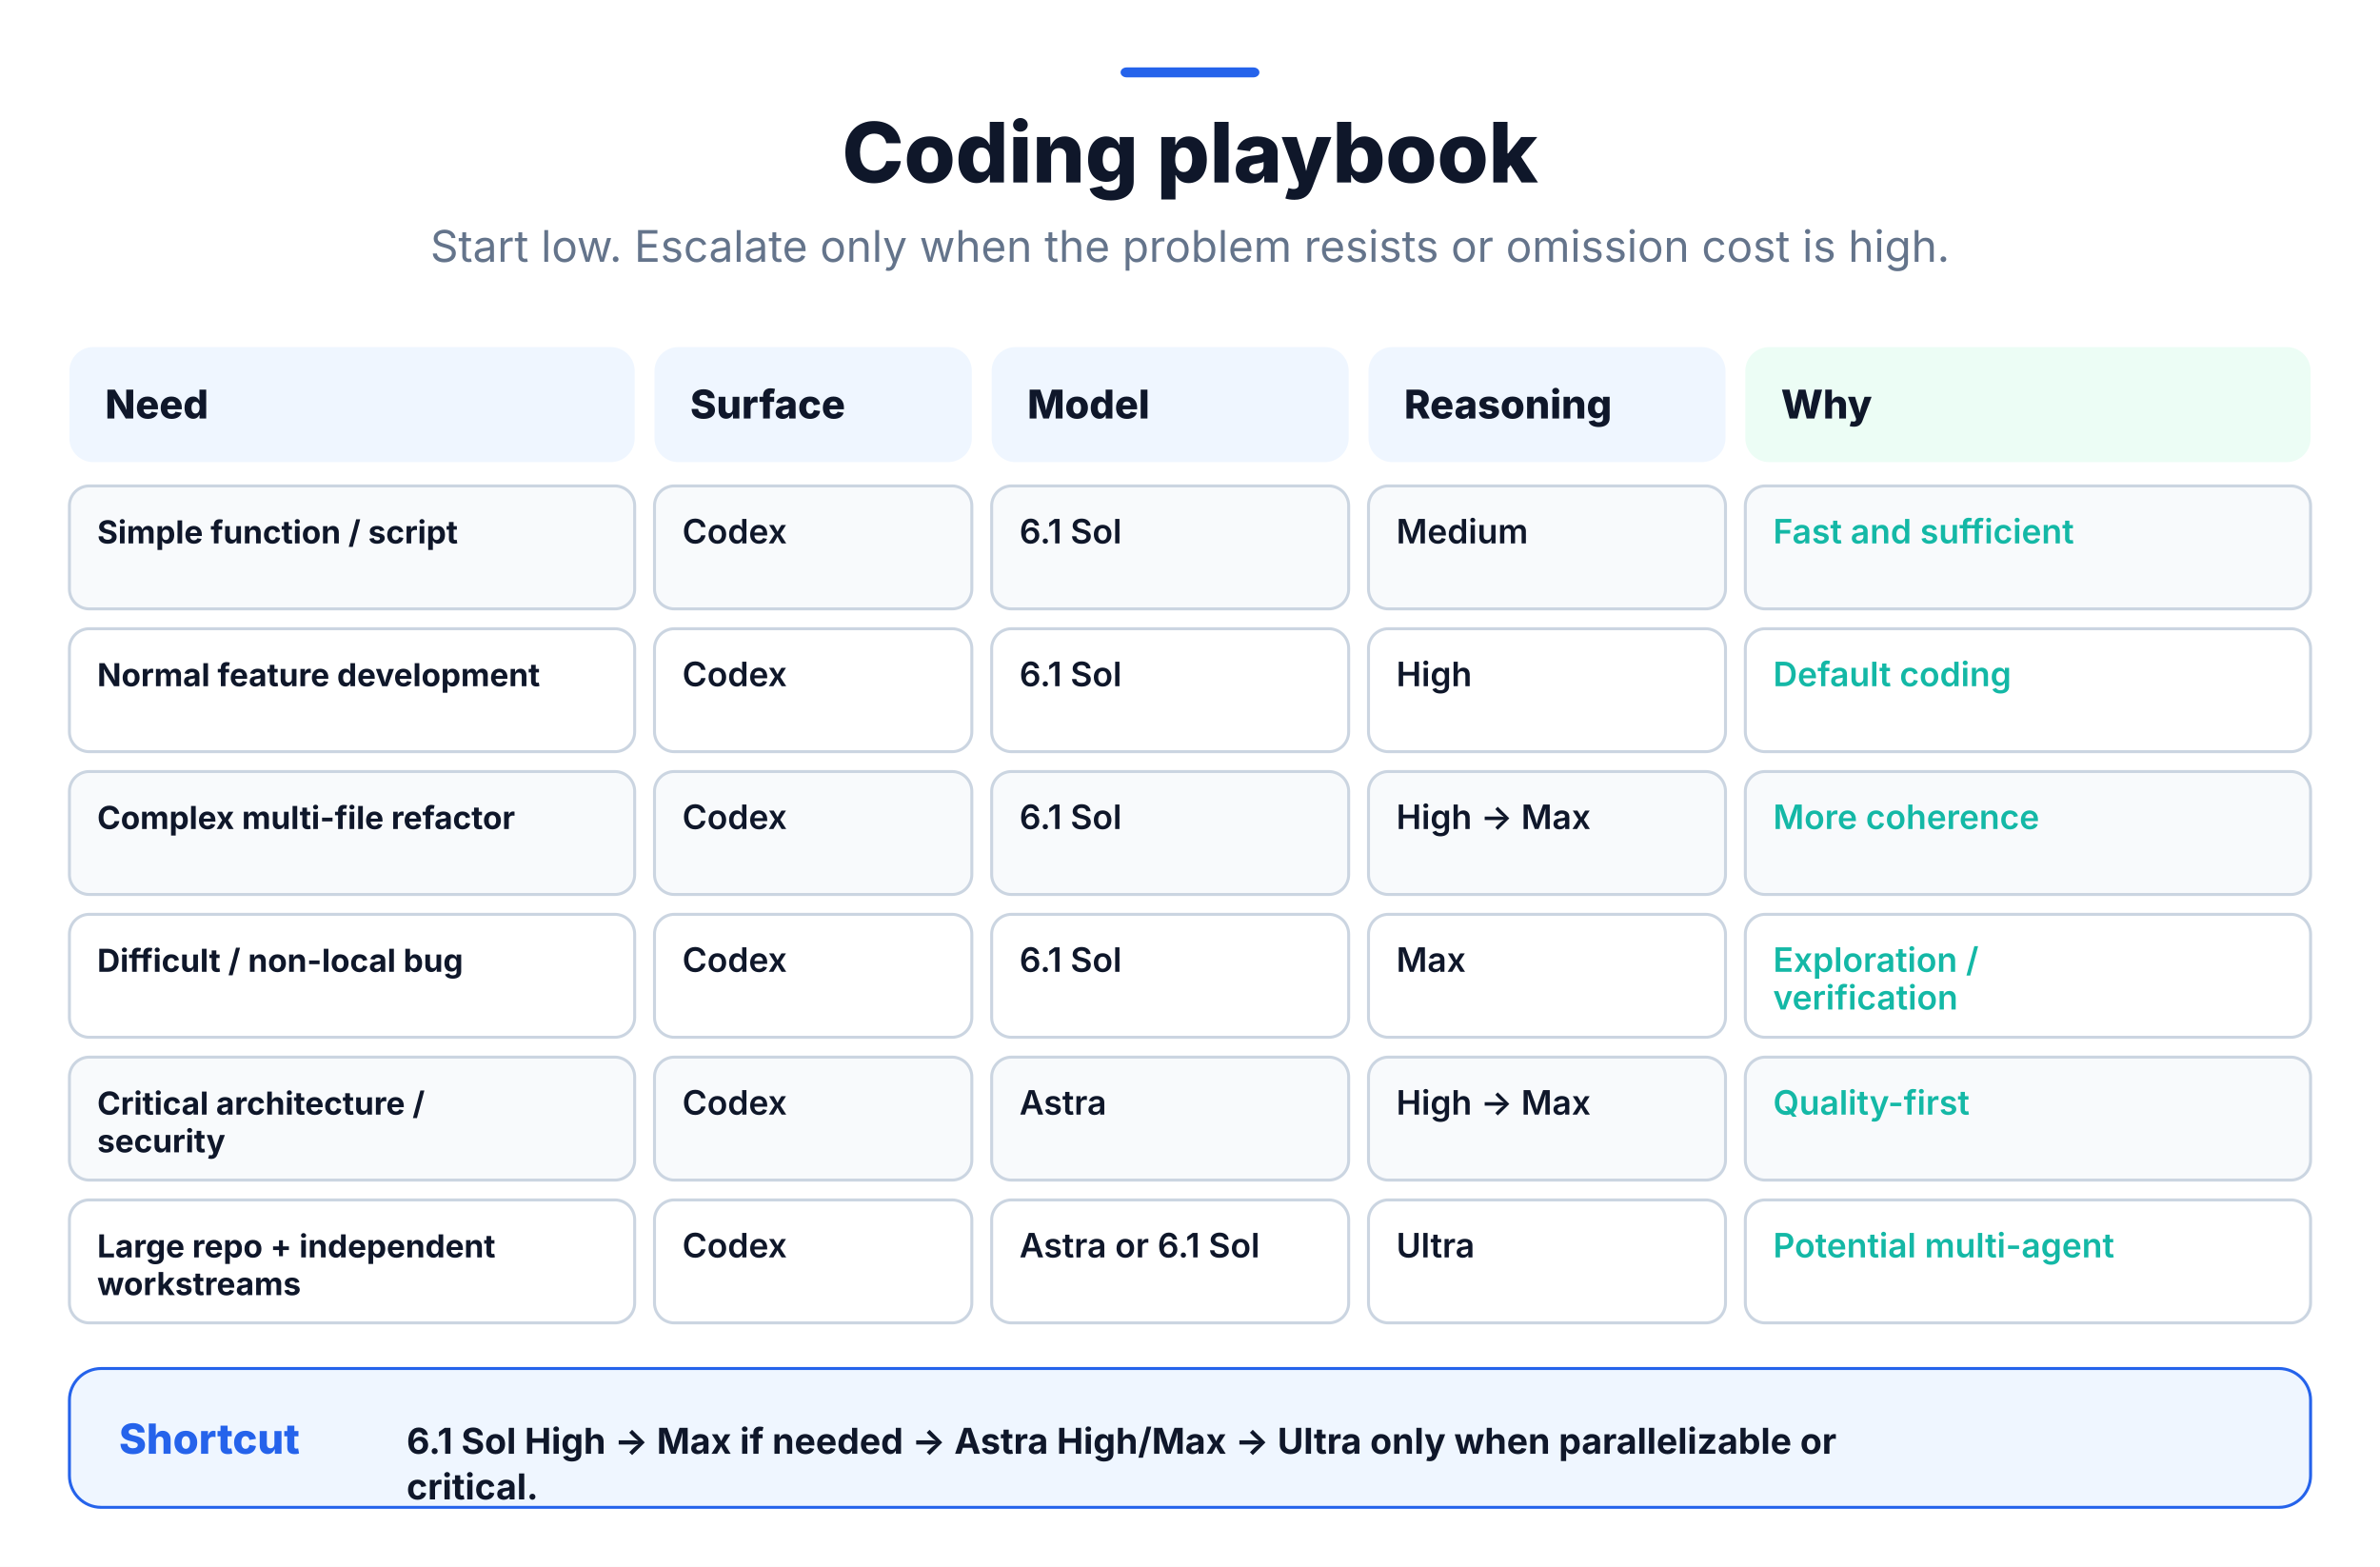
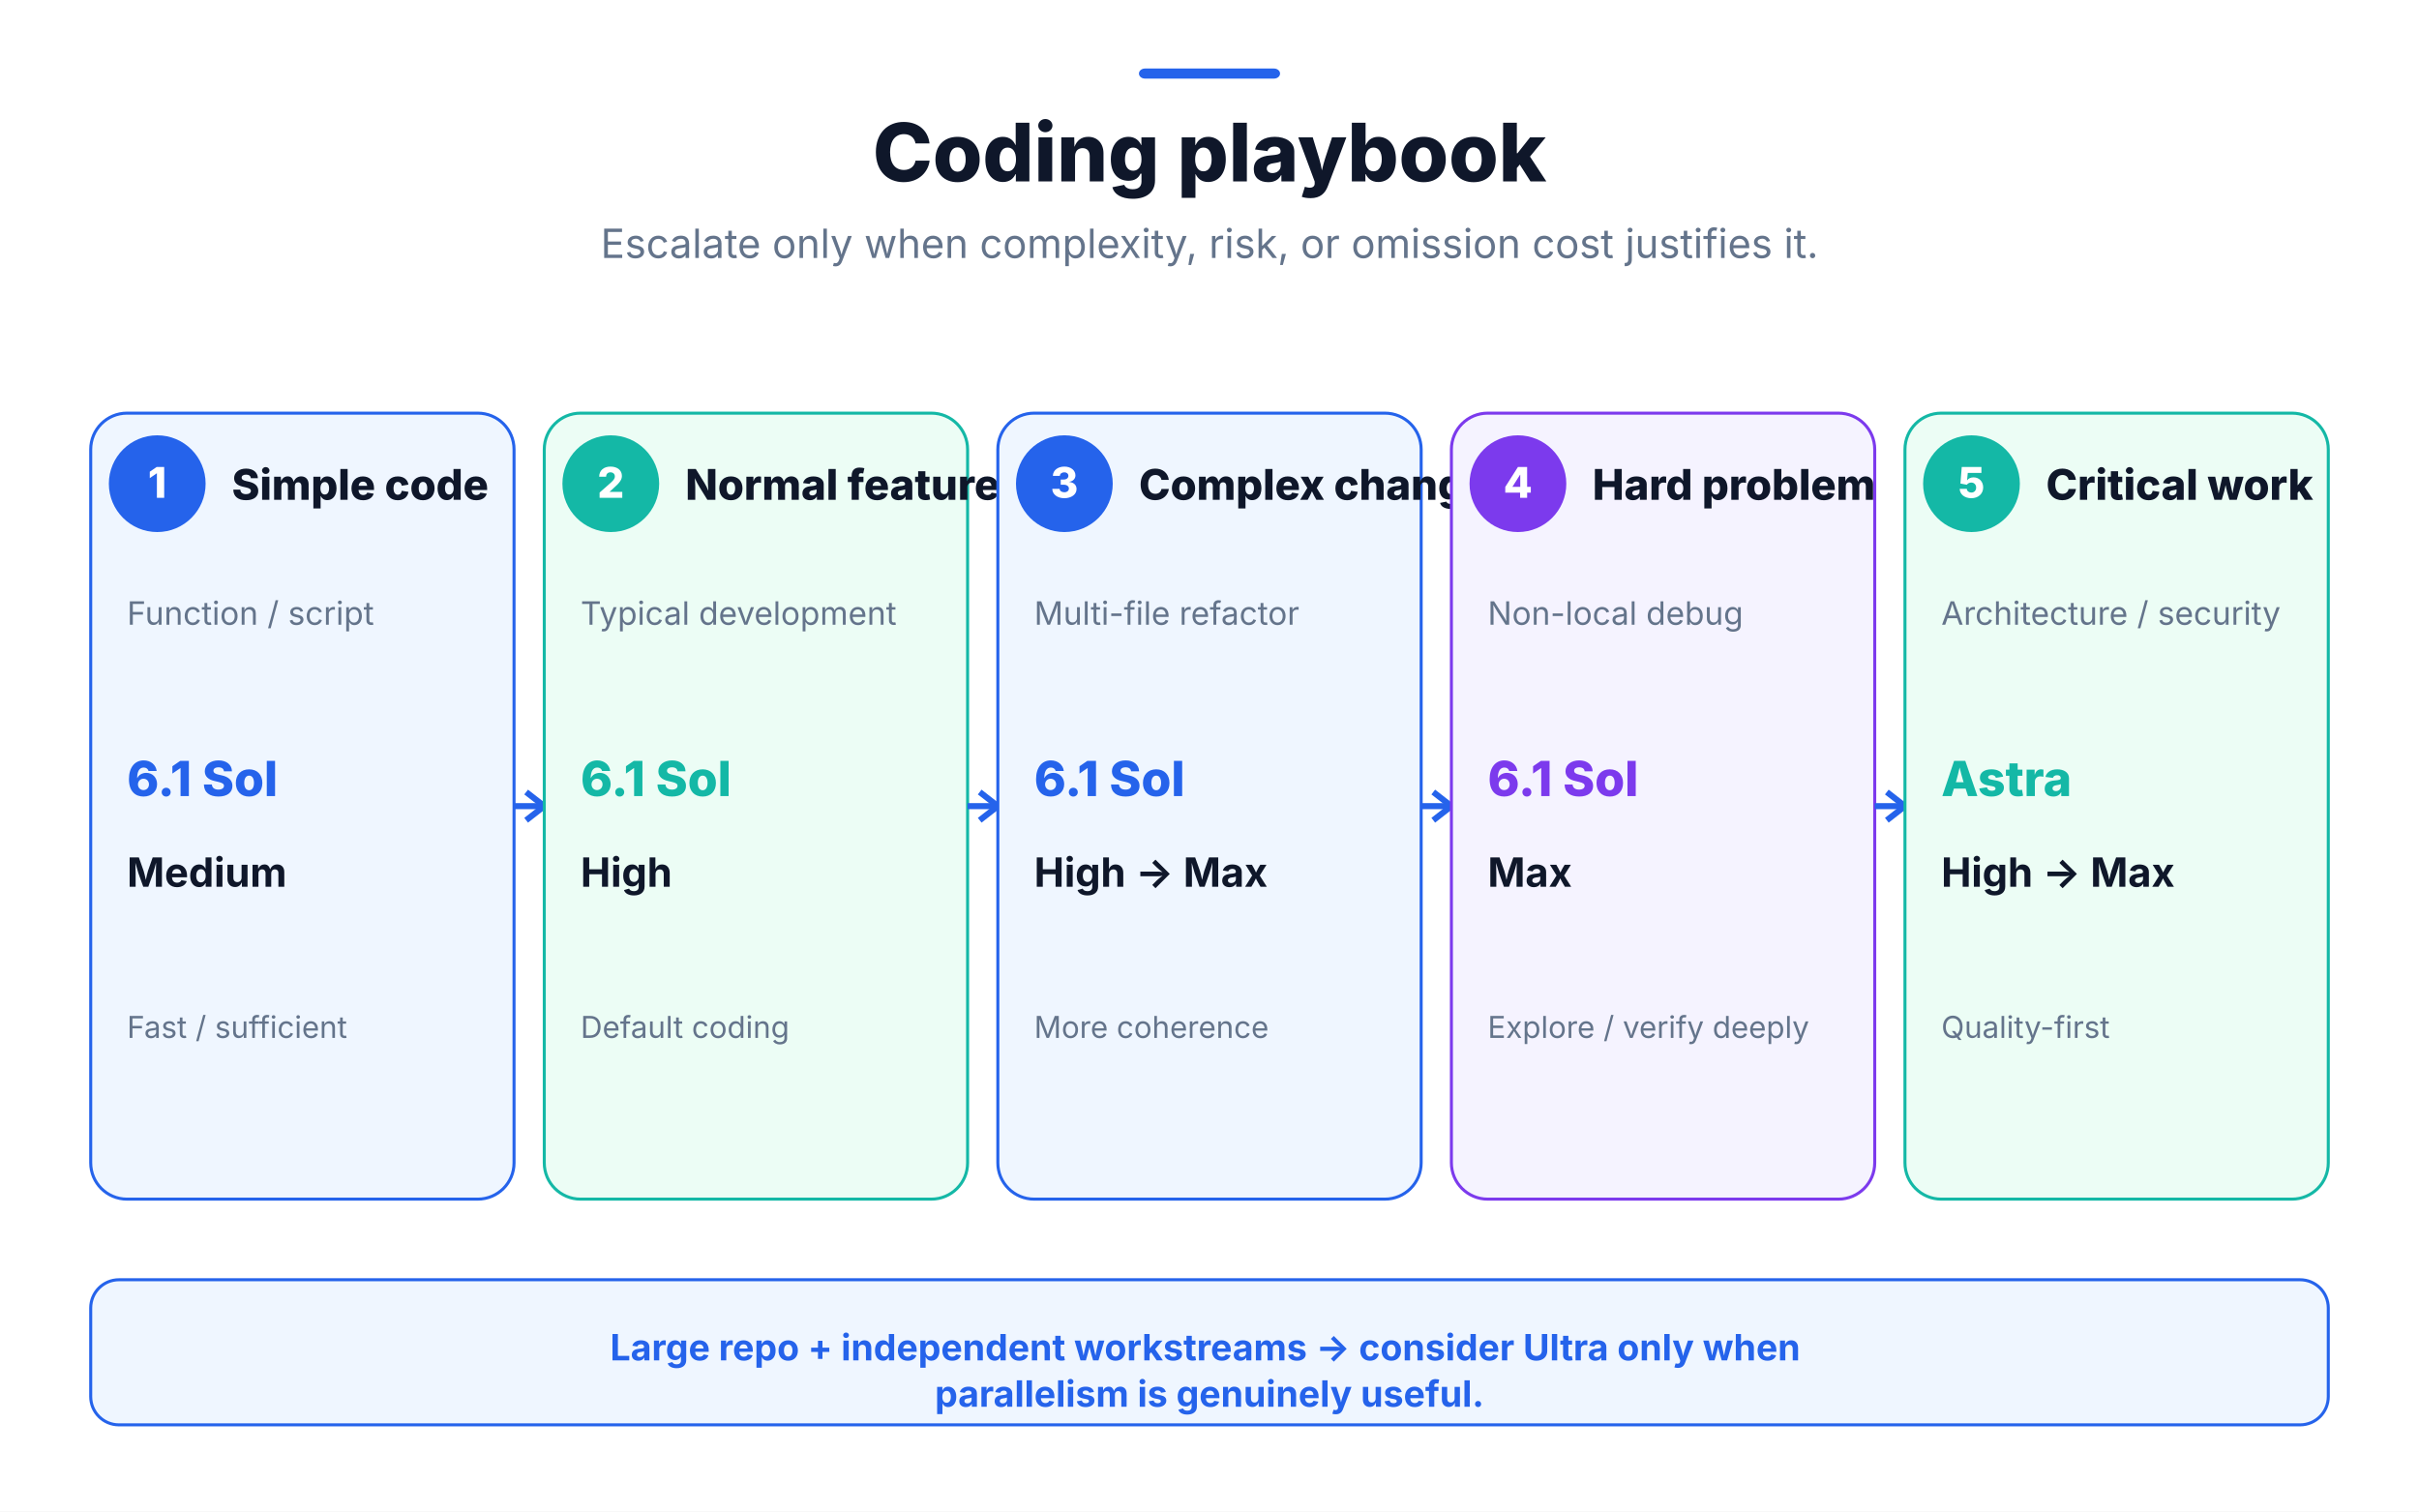
- <svg xmlns="http://www.w3.org/2000/svg" width="1200" height="790" viewBox="0 0 1200 790">
-   <rect width="1200" height="790" fill="#FFFFFF" />
+ <svg xmlns="http://www.w3.org/2000/svg" width="1200" height="750" viewBox="0 0 1200 750">
+   <rect width="1200" height="750" fill="#fff" />
  <rect x="565" y="34" width="70" height="5" rx="3" fill="#2563EB" />
-   <text x="600" y="92" font-family="Inter,Segoe UI,Arial,sans-serif" font-size="42" font-weight="800" fill="#0F172A" text-anchor="middle">
+   <text x="600" y="90" font-family="Inter,Segoe UI,Arial,sans-serif" font-size="40" font-weight="800" fill="#0F172A" text-anchor="middle">
    <tspan x="600" dy="0">Coding playbook</tspan>
  </text>
-   <text x="600" y="132" font-family="Inter,Segoe UI,Arial,sans-serif" font-size="22" font-weight="400" fill="#64748B" text-anchor="middle">
-     <tspan x="600" dy="0">Start low. Escalate only when the problem resists or omission cost is high.</tspan>
+   <text x="600" y="128" font-family="Inter,Segoe UI,Arial,sans-serif" font-size="20" font-weight="400" fill="#64748B" text-anchor="middle">
+     <tspan x="600" dy="0">Escalate only when complexity, risk, or omission cost justifies it.</tspan>
  </text>
-   <rect x="35" y="175" width="285" height="58" rx="12" fill="#EFF6FF" stroke="none" stroke-width="1.5" />
-   <text x="53" y="211" font-family="Inter,Segoe UI,Arial,sans-serif" font-size="20" font-weight="800" fill="#0F172A" text-anchor="start">
-     <tspan x="53" dy="0">Need</tspan>
+   <rect x="45" y="205" width="210" height="390" rx="18" fill="#EFF6FF" stroke="#2563EB" stroke-width="1.5" />
+   <circle cx="78" cy="240" r="24" fill="#2563EB" />
+   <text x="78" y="247" font-family="Inter,Segoe UI,Arial,sans-serif" font-size="21" font-weight="800" fill="#fff" text-anchor="middle">
+     <tspan x="78" dy="0">1</tspan>
  </text>
-   <rect x="330" y="175" width="160" height="58" rx="12" fill="#EFF6FF" stroke="none" stroke-width="1.5" />
-   <text x="348" y="211" font-family="Inter,Segoe UI,Arial,sans-serif" font-size="20" font-weight="800" fill="#0F172A" text-anchor="start">
-     <tspan x="348" dy="0">Surface</tspan>
+   <text x="115" y="248" font-family="Inter,Segoe UI,Arial,sans-serif" font-size="21" font-weight="800" fill="#0F172A" text-anchor="start">
+     <tspan x="115" dy="0">Simple code</tspan>
  </text>
-   <rect x="500" y="175" width="180" height="58" rx="12" fill="#EFF6FF" stroke="none" stroke-width="1.5" />
-   <text x="518" y="211" font-family="Inter,Segoe UI,Arial,sans-serif" font-size="20" font-weight="800" fill="#0F172A" text-anchor="start">
-     <tspan x="518" dy="0">Model</tspan>
+   <text x="63" y="310" font-family="Inter,Segoe UI,Arial,sans-serif" font-size="16" font-weight="400" fill="#64748B" text-anchor="start">
+     <tspan x="63" dy="0">Function / script</tspan>
  </text>
-   <rect x="690" y="175" width="180" height="58" rx="12" fill="#EFF6FF" stroke="none" stroke-width="1.5" />
-   <text x="708" y="211" font-family="Inter,Segoe UI,Arial,sans-serif" font-size="20" font-weight="800" fill="#0F172A" text-anchor="start">
-     <tspan x="708" dy="0">Reasoning</tspan>
+   <text x="63" y="395" font-family="Inter,Segoe UI,Arial,sans-serif" font-size="24" font-weight="800" fill="#2563EB" text-anchor="start">
+     <tspan x="63" dy="0">6.1 Sol</tspan>
  </text>
-   <rect x="880" y="175" width="285" height="58" rx="12" fill="#ECFDF5" stroke="none" stroke-width="1.5" />
-   <text x="898" y="211" font-family="Inter,Segoe UI,Arial,sans-serif" font-size="20" font-weight="800" fill="#0F172A" text-anchor="start">
-     <tspan x="898" dy="0">Why</tspan>
+   <text x="63" y="440" font-family="Inter,Segoe UI,Arial,sans-serif" font-size="20" font-weight="700" fill="#0F172A" text-anchor="start">
+     <tspan x="63" dy="0">Medium</tspan>
  </text>
-   <rect x="35" y="245" width="285" height="62" rx="10" fill="#F8FAFC" stroke="#CBD5E1" stroke-width="1.5" />
-   <text x="49" y="274" font-family="Inter,Segoe UI,Arial,sans-serif" font-size="16" font-weight="700" fill="#0F172A" text-anchor="start">
-     <tspan x="49" dy="0">Simple function / script</tspan>
+   <text x="63" y="515" font-family="Inter,Segoe UI,Arial,sans-serif" font-size="15" font-weight="400" fill="#64748B" text-anchor="start">
+     <tspan x="63" dy="0">Fast / sufficient</tspan>
  </text>
-   <rect x="330" y="245" width="160" height="62" rx="10" fill="#F8FAFC" stroke="#CBD5E1" stroke-width="1.5" />
-   <text x="344" y="274" font-family="Inter,Segoe UI,Arial,sans-serif" font-size="17" font-weight="600" fill="#0F172A" text-anchor="start">
-     <tspan x="344" dy="0">Codex</tspan>
+   <line x1="255" y1="400" x2="270" y2="400" stroke="#2563EB" stroke-width="3" />
+   <path d="M261,393 L270,400 L261,407" fill="none" stroke="#2563EB" stroke-width="3" />
+   <rect x="270" y="205" width="210" height="390" rx="18" fill="#ECFDF5" stroke="#14B8A6" stroke-width="1.5" />
+   <circle cx="303" cy="240" r="24" fill="#14B8A6" />
+   <text x="303" y="247" font-family="Inter,Segoe UI,Arial,sans-serif" font-size="21" font-weight="800" fill="#fff" text-anchor="middle">
+     <tspan x="303" dy="0">2</tspan>
  </text>
-   <rect x="500" y="245" width="180" height="62" rx="10" fill="#F8FAFC" stroke="#CBD5E1" stroke-width="1.5" />
-   <text x="514" y="274" font-family="Inter,Segoe UI,Arial,sans-serif" font-size="17" font-weight="600" fill="#0F172A" text-anchor="start">
-     <tspan x="514" dy="0">6.1 Sol</tspan>
+   <text x="340" y="248" font-family="Inter,Segoe UI,Arial,sans-serif" font-size="21" font-weight="800" fill="#0F172A" text-anchor="start">
+     <tspan x="340" dy="0">Normal feature</tspan>
  </text>
-   <rect x="690" y="245" width="180" height="62" rx="10" fill="#F8FAFC" stroke="#CBD5E1" stroke-width="1.5" />
-   <text x="704" y="274" font-family="Inter,Segoe UI,Arial,sans-serif" font-size="17" font-weight="600" fill="#0F172A" text-anchor="start">
-     <tspan x="704" dy="0">Medium</tspan>
+   <text x="288" y="310" font-family="Inter,Segoe UI,Arial,sans-serif" font-size="16" font-weight="400" fill="#64748B" text-anchor="start">
+     <tspan x="288" dy="0">Typical development</tspan>
  </text>
-   <rect x="880" y="245" width="285" height="62" rx="10" fill="#F8FAFC" stroke="#CBD5E1" stroke-width="1.5" />
-   <text x="894" y="274" font-family="Inter,Segoe UI,Arial,sans-serif" font-size="17" font-weight="600" fill="#14B8A6" text-anchor="start">
-     <tspan x="894" dy="0">Fast and sufficient</tspan>
+   <text x="288" y="395" font-family="Inter,Segoe UI,Arial,sans-serif" font-size="24" font-weight="800" fill="#14B8A6" text-anchor="start">
+     <tspan x="288" dy="0">6.1 Sol</tspan>
  </text>
-   <rect x="35" y="317" width="285" height="62" rx="10" fill="#FFFFFF" stroke="#CBD5E1" stroke-width="1.5" />
-   <text x="49" y="346" font-family="Inter,Segoe UI,Arial,sans-serif" font-size="16" font-weight="700" fill="#0F172A" text-anchor="start">
-     <tspan x="49" dy="0">Normal feature development</tspan>
+   <text x="288" y="440" font-family="Inter,Segoe UI,Arial,sans-serif" font-size="20" font-weight="700" fill="#0F172A" text-anchor="start">
+     <tspan x="288" dy="0">High</tspan>
  </text>
-   <rect x="330" y="317" width="160" height="62" rx="10" fill="#FFFFFF" stroke="#CBD5E1" stroke-width="1.5" />
-   <text x="344" y="346" font-family="Inter,Segoe UI,Arial,sans-serif" font-size="17" font-weight="600" fill="#0F172A" text-anchor="start">
-     <tspan x="344" dy="0">Codex</tspan>
+   <text x="288" y="515" font-family="Inter,Segoe UI,Arial,sans-serif" font-size="15" font-weight="400" fill="#64748B" text-anchor="start">
+     <tspan x="288" dy="0">Default coding</tspan>
  </text>
-   <rect x="500" y="317" width="180" height="62" rx="10" fill="#FFFFFF" stroke="#CBD5E1" stroke-width="1.5" />
-   <text x="514" y="346" font-family="Inter,Segoe UI,Arial,sans-serif" font-size="17" font-weight="600" fill="#0F172A" text-anchor="start">
-     <tspan x="514" dy="0">6.1 Sol</tspan>
+   <line x1="480" y1="400" x2="495" y2="400" stroke="#2563EB" stroke-width="3" />
+   <path d="M486,393 L495,400 L486,407" fill="none" stroke="#2563EB" stroke-width="3" />
+   <rect x="495" y="205" width="210" height="390" rx="18" fill="#EFF6FF" stroke="#2563EB" stroke-width="1.5" />
+   <circle cx="528" cy="240" r="24" fill="#2563EB" />
+   <text x="528" y="247" font-family="Inter,Segoe UI,Arial,sans-serif" font-size="21" font-weight="800" fill="#fff" text-anchor="middle">
+     <tspan x="528" dy="0">3</tspan>
  </text>
-   <rect x="690" y="317" width="180" height="62" rx="10" fill="#FFFFFF" stroke="#CBD5E1" stroke-width="1.5" />
-   <text x="704" y="346" font-family="Inter,Segoe UI,Arial,sans-serif" font-size="17" font-weight="600" fill="#0F172A" text-anchor="start">
-     <tspan x="704" dy="0">High</tspan>
+   <text x="565" y="248" font-family="Inter,Segoe UI,Arial,sans-serif" font-size="21" font-weight="800" fill="#0F172A" text-anchor="start">
+     <tspan x="565" dy="0">Complex change</tspan>
  </text>
-   <rect x="880" y="317" width="285" height="62" rx="10" fill="#FFFFFF" stroke="#CBD5E1" stroke-width="1.5" />
-   <text x="894" y="346" font-family="Inter,Segoe UI,Arial,sans-serif" font-size="17" font-weight="600" fill="#14B8A6" text-anchor="start">
-     <tspan x="894" dy="0">Default coding</tspan>
+   <text x="513" y="310" font-family="Inter,Segoe UI,Arial,sans-serif" font-size="16" font-weight="400" fill="#64748B" text-anchor="start">
+     <tspan x="513" dy="0">Multi-file refactor</tspan>
  </text>
-   <rect x="35" y="389" width="285" height="62" rx="10" fill="#F8FAFC" stroke="#CBD5E1" stroke-width="1.5" />
-   <text x="49" y="418" font-family="Inter,Segoe UI,Arial,sans-serif" font-size="16" font-weight="700" fill="#0F172A" text-anchor="start">
-     <tspan x="49" dy="0">Complex multi-file refactor</tspan>
+   <text x="513" y="395" font-family="Inter,Segoe UI,Arial,sans-serif" font-size="24" font-weight="800" fill="#2563EB" text-anchor="start">
+     <tspan x="513" dy="0">6.1 Sol</tspan>
  </text>
-   <rect x="330" y="389" width="160" height="62" rx="10" fill="#F8FAFC" stroke="#CBD5E1" stroke-width="1.5" />
-   <text x="344" y="418" font-family="Inter,Segoe UI,Arial,sans-serif" font-size="17" font-weight="600" fill="#0F172A" text-anchor="start">
-     <tspan x="344" dy="0">Codex</tspan>
+   <text x="513" y="440" font-family="Inter,Segoe UI,Arial,sans-serif" font-size="20" font-weight="700" fill="#0F172A" text-anchor="start">
+     <tspan x="513" dy="0">High → Max</tspan>
  </text>
-   <rect x="500" y="389" width="180" height="62" rx="10" fill="#F8FAFC" stroke="#CBD5E1" stroke-width="1.5" />
-   <text x="514" y="418" font-family="Inter,Segoe UI,Arial,sans-serif" font-size="17" font-weight="600" fill="#0F172A" text-anchor="start">
-     <tspan x="514" dy="0">6.1 Sol</tspan>
+   <text x="513" y="515" font-family="Inter,Segoe UI,Arial,sans-serif" font-size="15" font-weight="400" fill="#64748B" text-anchor="start">
+     <tspan x="513" dy="0">More coherence</tspan>
  </text>
-   <rect x="690" y="389" width="180" height="62" rx="10" fill="#F8FAFC" stroke="#CBD5E1" stroke-width="1.5" />
-   <text x="704" y="418" font-family="Inter,Segoe UI,Arial,sans-serif" font-size="17" font-weight="600" fill="#0F172A" text-anchor="start">
-     <tspan x="704" dy="0">High → Max</tspan>
+   <line x1="705" y1="400" x2="720" y2="400" stroke="#2563EB" stroke-width="3" />
+   <path d="M711,393 L720,400 L711,407" fill="none" stroke="#2563EB" stroke-width="3" />
+   <rect x="720" y="205" width="210" height="390" rx="18" fill="#F5F3FF" stroke="#7C3AED" stroke-width="1.5" />
+   <circle cx="753" cy="240" r="24" fill="#7C3AED" />
+   <text x="753" y="247" font-family="Inter,Segoe UI,Arial,sans-serif" font-size="21" font-weight="800" fill="#fff" text-anchor="middle">
+     <tspan x="753" dy="0">4</tspan>
  </text>
-   <rect x="880" y="389" width="285" height="62" rx="10" fill="#F8FAFC" stroke="#CBD5E1" stroke-width="1.5" />
-   <text x="894" y="418" font-family="Inter,Segoe UI,Arial,sans-serif" font-size="17" font-weight="600" fill="#14B8A6" text-anchor="start">
-     <tspan x="894" dy="0">More coherence</tspan>
+   <text x="790" y="248" font-family="Inter,Segoe UI,Arial,sans-serif" font-size="21" font-weight="800" fill="#0F172A" text-anchor="start">
+     <tspan x="790" dy="0">Hard problem</tspan>
  </text>
-   <rect x="35" y="461" width="285" height="62" rx="10" fill="#FFFFFF" stroke="#CBD5E1" stroke-width="1.5" />
-   <text x="49" y="490" font-family="Inter,Segoe UI,Arial,sans-serif" font-size="16" font-weight="700" fill="#0F172A" text-anchor="start">
-     <tspan x="49" dy="0">Difficult / non-local bug</tspan>
+   <text x="738" y="310" font-family="Inter,Segoe UI,Arial,sans-serif" font-size="16" font-weight="400" fill="#64748B" text-anchor="start">
+     <tspan x="738" dy="0">Non-local debug</tspan>
  </text>
-   <rect x="330" y="461" width="160" height="62" rx="10" fill="#FFFFFF" stroke="#CBD5E1" stroke-width="1.5" />
-   <text x="344" y="490" font-family="Inter,Segoe UI,Arial,sans-serif" font-size="17" font-weight="600" fill="#0F172A" text-anchor="start">
-     <tspan x="344" dy="0">Codex</tspan>
+   <text x="738" y="395" font-family="Inter,Segoe UI,Arial,sans-serif" font-size="24" font-weight="800" fill="#7C3AED" text-anchor="start">
+     <tspan x="738" dy="0">6.1 Sol</tspan>
  </text>
-   <rect x="500" y="461" width="180" height="62" rx="10" fill="#FFFFFF" stroke="#CBD5E1" stroke-width="1.5" />
-   <text x="514" y="490" font-family="Inter,Segoe UI,Arial,sans-serif" font-size="17" font-weight="600" fill="#0F172A" text-anchor="start">
-     <tspan x="514" dy="0">6.1 Sol</tspan>
+   <text x="738" y="440" font-family="Inter,Segoe UI,Arial,sans-serif" font-size="20" font-weight="700" fill="#0F172A" text-anchor="start">
+     <tspan x="738" dy="0">Max</tspan>
  </text>
-   <rect x="690" y="461" width="180" height="62" rx="10" fill="#FFFFFF" stroke="#CBD5E1" stroke-width="1.5" />
-   <text x="704" y="490" font-family="Inter,Segoe UI,Arial,sans-serif" font-size="17" font-weight="600" fill="#0F172A" text-anchor="start">
-     <tspan x="704" dy="0">Max</tspan>
+   <text x="738" y="515" font-family="Inter,Segoe UI,Arial,sans-serif" font-size="15" font-weight="400" fill="#64748B" text-anchor="start">
+     <tspan x="738" dy="0">Explore / verify deeply</tspan>
  </text>
-   <rect x="880" y="461" width="285" height="62" rx="10" fill="#FFFFFF" stroke="#CBD5E1" stroke-width="1.5" />
-   <text x="894" y="490" font-family="Inter,Segoe UI,Arial,sans-serif" font-size="17" font-weight="600" fill="#14B8A6" text-anchor="start">
-     <tspan x="894" dy="0">Exploration /</tspan>
-     <tspan x="894" dy="19">verification</tspan>
+   <line x1="930" y1="400" x2="945" y2="400" stroke="#2563EB" stroke-width="3" />
+   <path d="M936,393 L945,400 L936,407" fill="none" stroke="#2563EB" stroke-width="3" />
+   <rect x="945" y="205" width="210" height="390" rx="18" fill="#ECFDF5" stroke="#14B8A6" stroke-width="1.5" />
+   <circle cx="978" cy="240" r="24" fill="#14B8A6" />
+   <text x="978" y="247" font-family="Inter,Segoe UI,Arial,sans-serif" font-size="21" font-weight="800" fill="#fff" text-anchor="middle">
+     <tspan x="978" dy="0">5</tspan>
  </text>
-   <rect x="35" y="533" width="285" height="62" rx="10" fill="#F8FAFC" stroke="#CBD5E1" stroke-width="1.5" />
-   <text x="49" y="562" font-family="Inter,Segoe UI,Arial,sans-serif" font-size="16" font-weight="700" fill="#0F172A" text-anchor="start">
-     <tspan x="49" dy="0">Critical architecture /</tspan>
-     <tspan x="49" dy="19">security</tspan>
+   <text x="1015" y="248" font-family="Inter,Segoe UI,Arial,sans-serif" font-size="21" font-weight="800" fill="#0F172A" text-anchor="start">
+     <tspan x="1015" dy="0">Critical work</tspan>
  </text>
-   <rect x="330" y="533" width="160" height="62" rx="10" fill="#F8FAFC" stroke="#CBD5E1" stroke-width="1.5" />
-   <text x="344" y="562" font-family="Inter,Segoe UI,Arial,sans-serif" font-size="17" font-weight="600" fill="#0F172A" text-anchor="start">
-     <tspan x="344" dy="0">Codex</tspan>
+   <text x="963" y="310" font-family="Inter,Segoe UI,Arial,sans-serif" font-size="16" font-weight="400" fill="#64748B" text-anchor="start">
+     <tspan x="963" dy="0">Architecture / security</tspan>
  </text>
-   <rect x="500" y="533" width="180" height="62" rx="10" fill="#F8FAFC" stroke="#CBD5E1" stroke-width="1.5" />
-   <text x="514" y="562" font-family="Inter,Segoe UI,Arial,sans-serif" font-size="17" font-weight="600" fill="#0F172A" text-anchor="start">
-     <tspan x="514" dy="0">Astra</tspan>
+   <text x="963" y="395" font-family="Inter,Segoe UI,Arial,sans-serif" font-size="24" font-weight="800" fill="#14B8A6" text-anchor="start">
+     <tspan x="963" dy="0">Astra</tspan>
  </text>
-   <rect x="690" y="533" width="180" height="62" rx="10" fill="#F8FAFC" stroke="#CBD5E1" stroke-width="1.5" />
-   <text x="704" y="562" font-family="Inter,Segoe UI,Arial,sans-serif" font-size="17" font-weight="600" fill="#0F172A" text-anchor="start">
-     <tspan x="704" dy="0">High → Max</tspan>
+   <text x="963" y="440" font-family="Inter,Segoe UI,Arial,sans-serif" font-size="20" font-weight="700" fill="#0F172A" text-anchor="start">
+     <tspan x="963" dy="0">High → Max</tspan>
  </text>
-   <rect x="880" y="533" width="285" height="62" rx="10" fill="#F8FAFC" stroke="#CBD5E1" stroke-width="1.5" />
-   <text x="894" y="562" font-family="Inter,Segoe UI,Arial,sans-serif" font-size="17" font-weight="600" fill="#14B8A6" text-anchor="start">
-     <tspan x="894" dy="0">Quality-first</tspan>
+   <text x="963" y="515" font-family="Inter,Segoe UI,Arial,sans-serif" font-size="15" font-weight="400" fill="#64748B" text-anchor="start">
+     <tspan x="963" dy="0">Quality-first</tspan>
  </text>
-   <rect x="35" y="605" width="285" height="62" rx="10" fill="#FFFFFF" stroke="#CBD5E1" stroke-width="1.5" />
-   <text x="49" y="634" font-family="Inter,Segoe UI,Arial,sans-serif" font-size="16" font-weight="700" fill="#0F172A" text-anchor="start">
-     <tspan x="49" dy="0">Large repo + independent</tspan>
-     <tspan x="49" dy="19">workstreams</tspan>
-   </text>
-   <rect x="330" y="605" width="160" height="62" rx="10" fill="#FFFFFF" stroke="#CBD5E1" stroke-width="1.5" />
-   <text x="344" y="634" font-family="Inter,Segoe UI,Arial,sans-serif" font-size="17" font-weight="600" fill="#0F172A" text-anchor="start">
-     <tspan x="344" dy="0">Codex</tspan>
-   </text>
-   <rect x="500" y="605" width="180" height="62" rx="10" fill="#FFFFFF" stroke="#CBD5E1" stroke-width="1.5" />
-   <text x="514" y="634" font-family="Inter,Segoe UI,Arial,sans-serif" font-size="17" font-weight="600" fill="#0F172A" text-anchor="start">
-     <tspan x="514" dy="0">Astra or 6.1 Sol</tspan>
-   </text>
-   <rect x="690" y="605" width="180" height="62" rx="10" fill="#FFFFFF" stroke="#CBD5E1" stroke-width="1.5" />
-   <text x="704" y="634" font-family="Inter,Segoe UI,Arial,sans-serif" font-size="17" font-weight="600" fill="#0F172A" text-anchor="start">
-     <tspan x="704" dy="0">Ultra</tspan>
-   </text>
-   <rect x="880" y="605" width="285" height="62" rx="10" fill="#FFFFFF" stroke="#CBD5E1" stroke-width="1.5" />
-   <text x="894" y="634" font-family="Inter,Segoe UI,Arial,sans-serif" font-size="17" font-weight="600" fill="#14B8A6" text-anchor="start">
-     <tspan x="894" dy="0">Potential multi-agent</tspan>
-   </text>
-   <rect x="35" y="690" width="1130" height="70" rx="16" fill="#EFF6FF" stroke="#2563EB" stroke-width="1.5" />
-   <text x="60" y="733" font-family="Inter,Segoe UI,Arial,sans-serif" font-size="21" font-weight="800" fill="#2563EB" text-anchor="start">
-     <tspan x="60" dy="0">Shortcut</tspan>
-   </text>
-   <text x="205" y="733" font-family="Inter,Segoe UI,Arial,sans-serif" font-size="18" font-weight="700" fill="#0F172A" text-anchor="start">
-     <tspan x="205" dy="0">6.1 Sol High → Max if needed → Astra High/Max → Ultra only when parallelizable or</tspan>
-     <tspan x="205" dy="23">critical.</tspan>
+   <rect x="45" y="635" width="1110" height="72" rx="14" fill="#EFF6FF" stroke="#2563EB" stroke-width="1.5" />
+   <text x="600" y="675" font-family="Inter,Segoe UI,Arial,sans-serif" font-size="18" font-weight="700" fill="#2563EB" text-anchor="middle">
+     <tspan x="600" dy="0">Large repo + independent workstreams → consider Ultra only when</tspan>
+     <tspan x="600" dy="23">parallelism is genuinely useful.</tspan>
  </text>
</svg>
